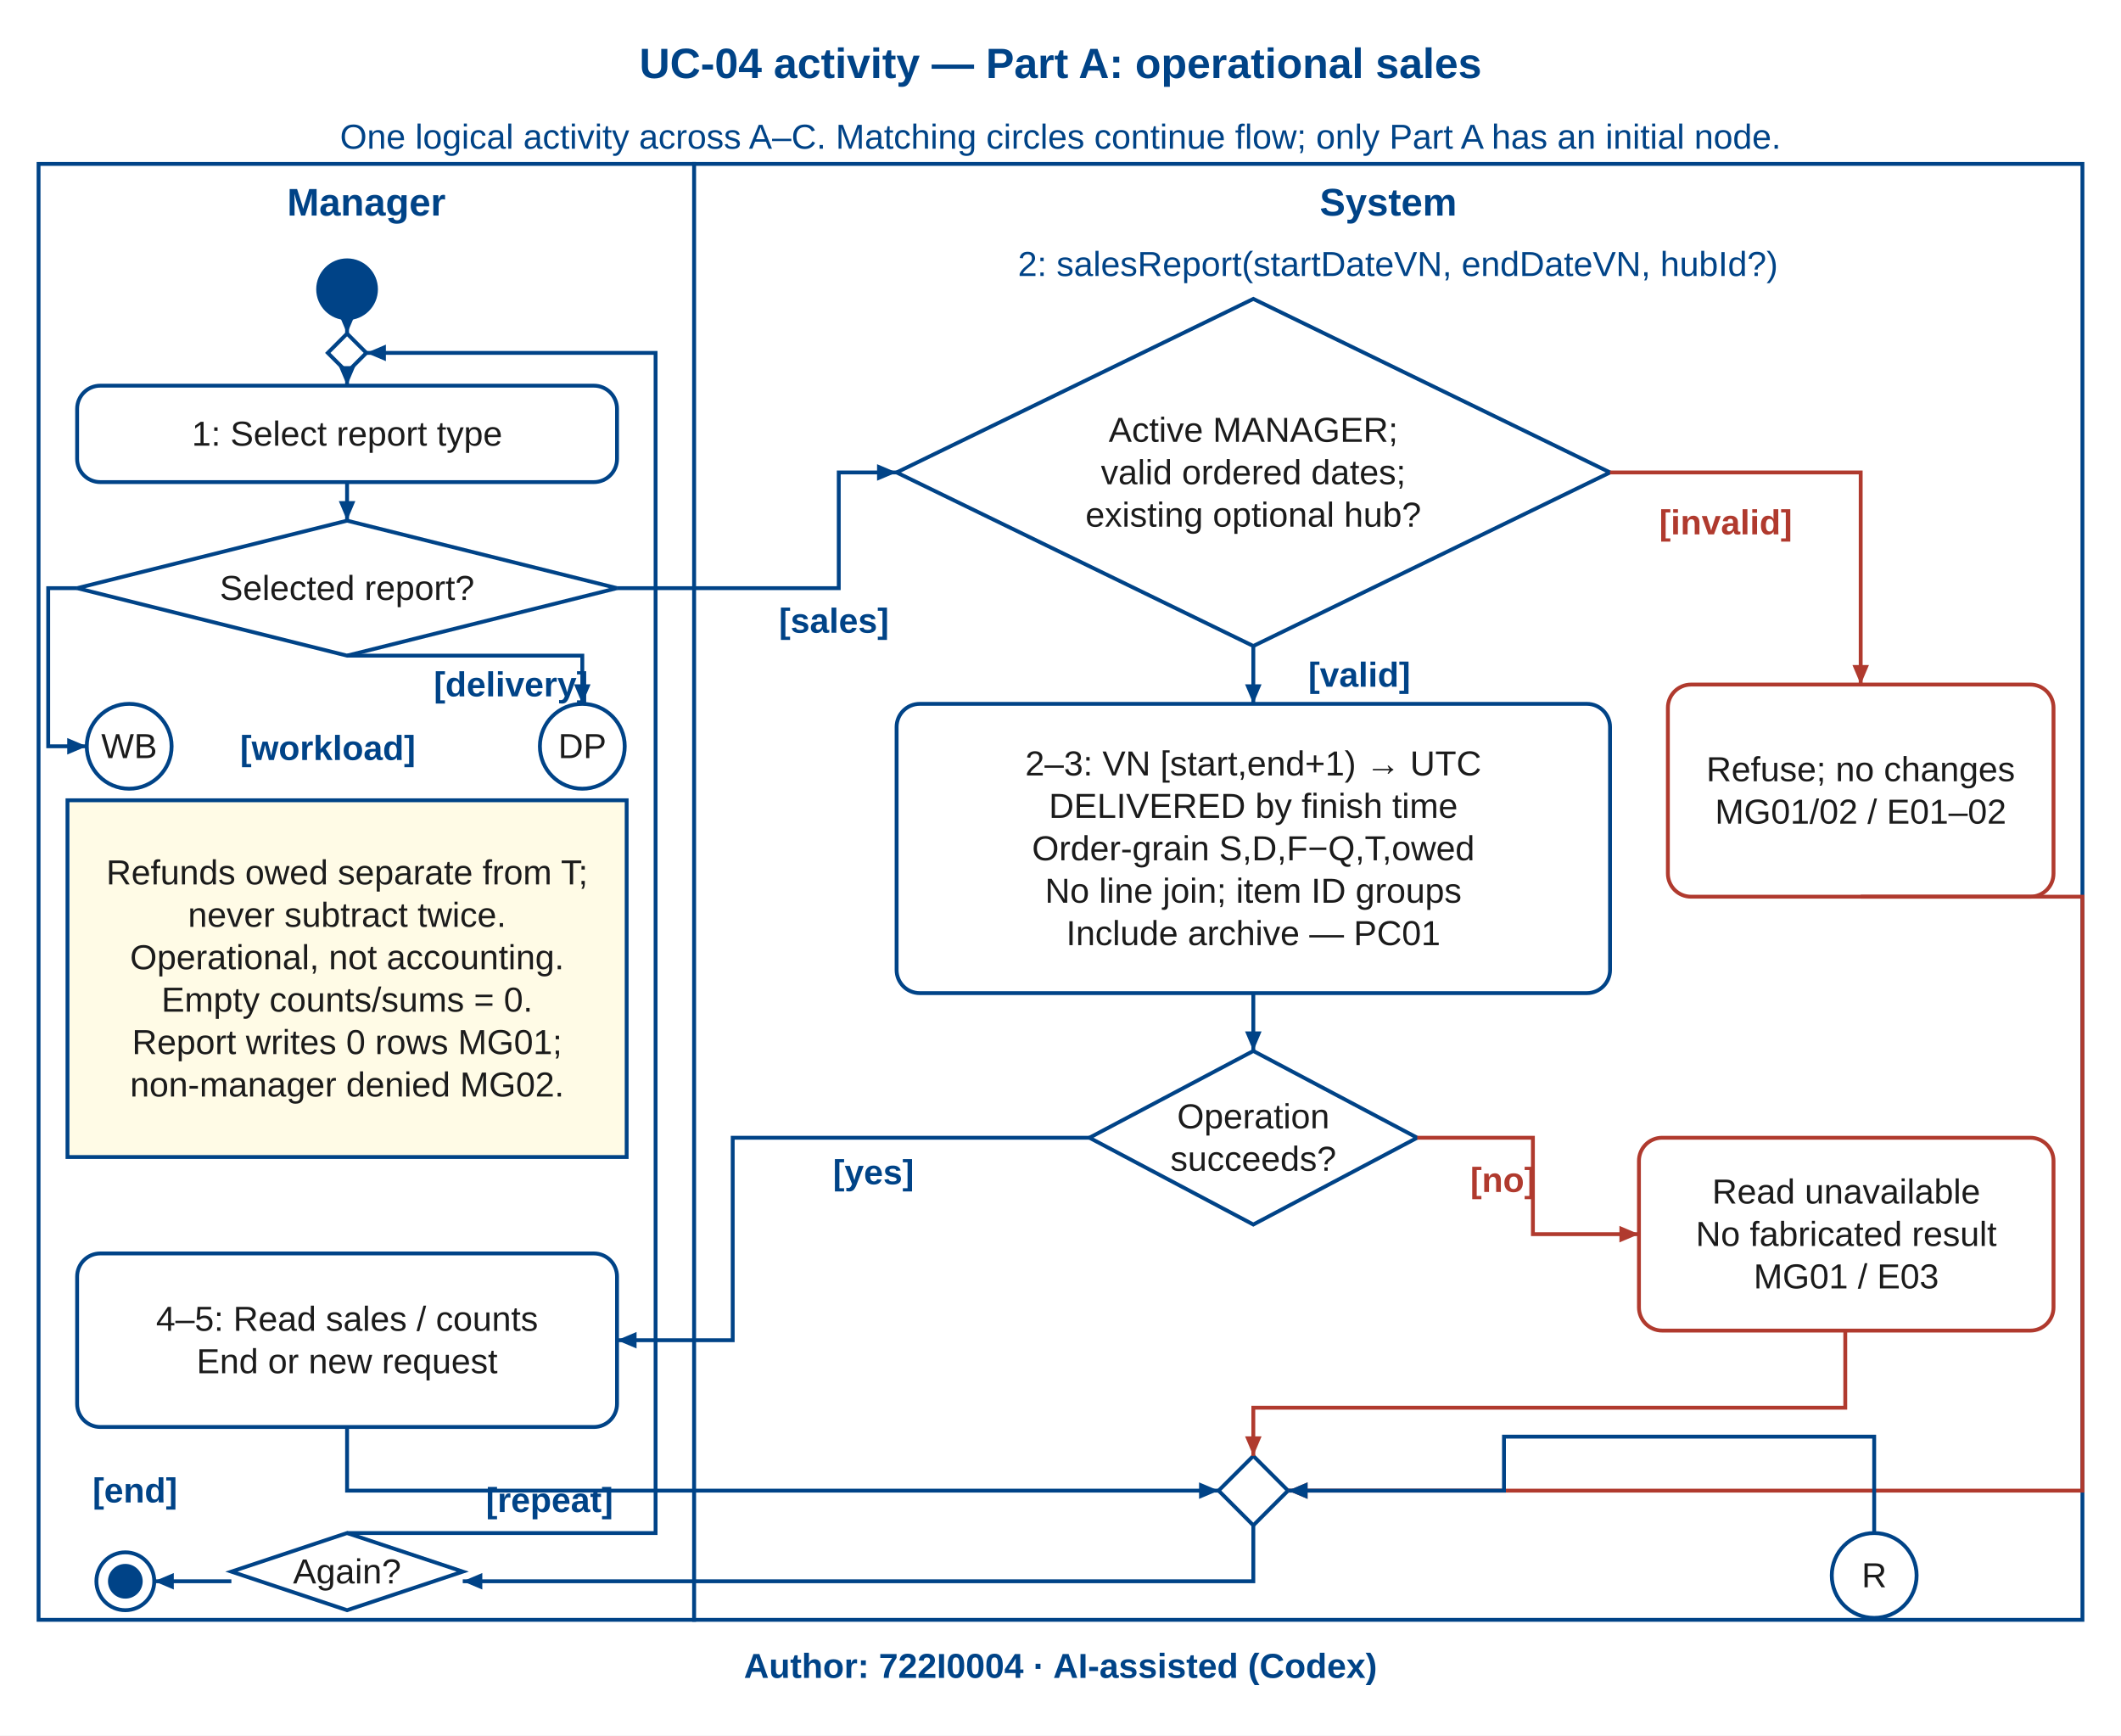
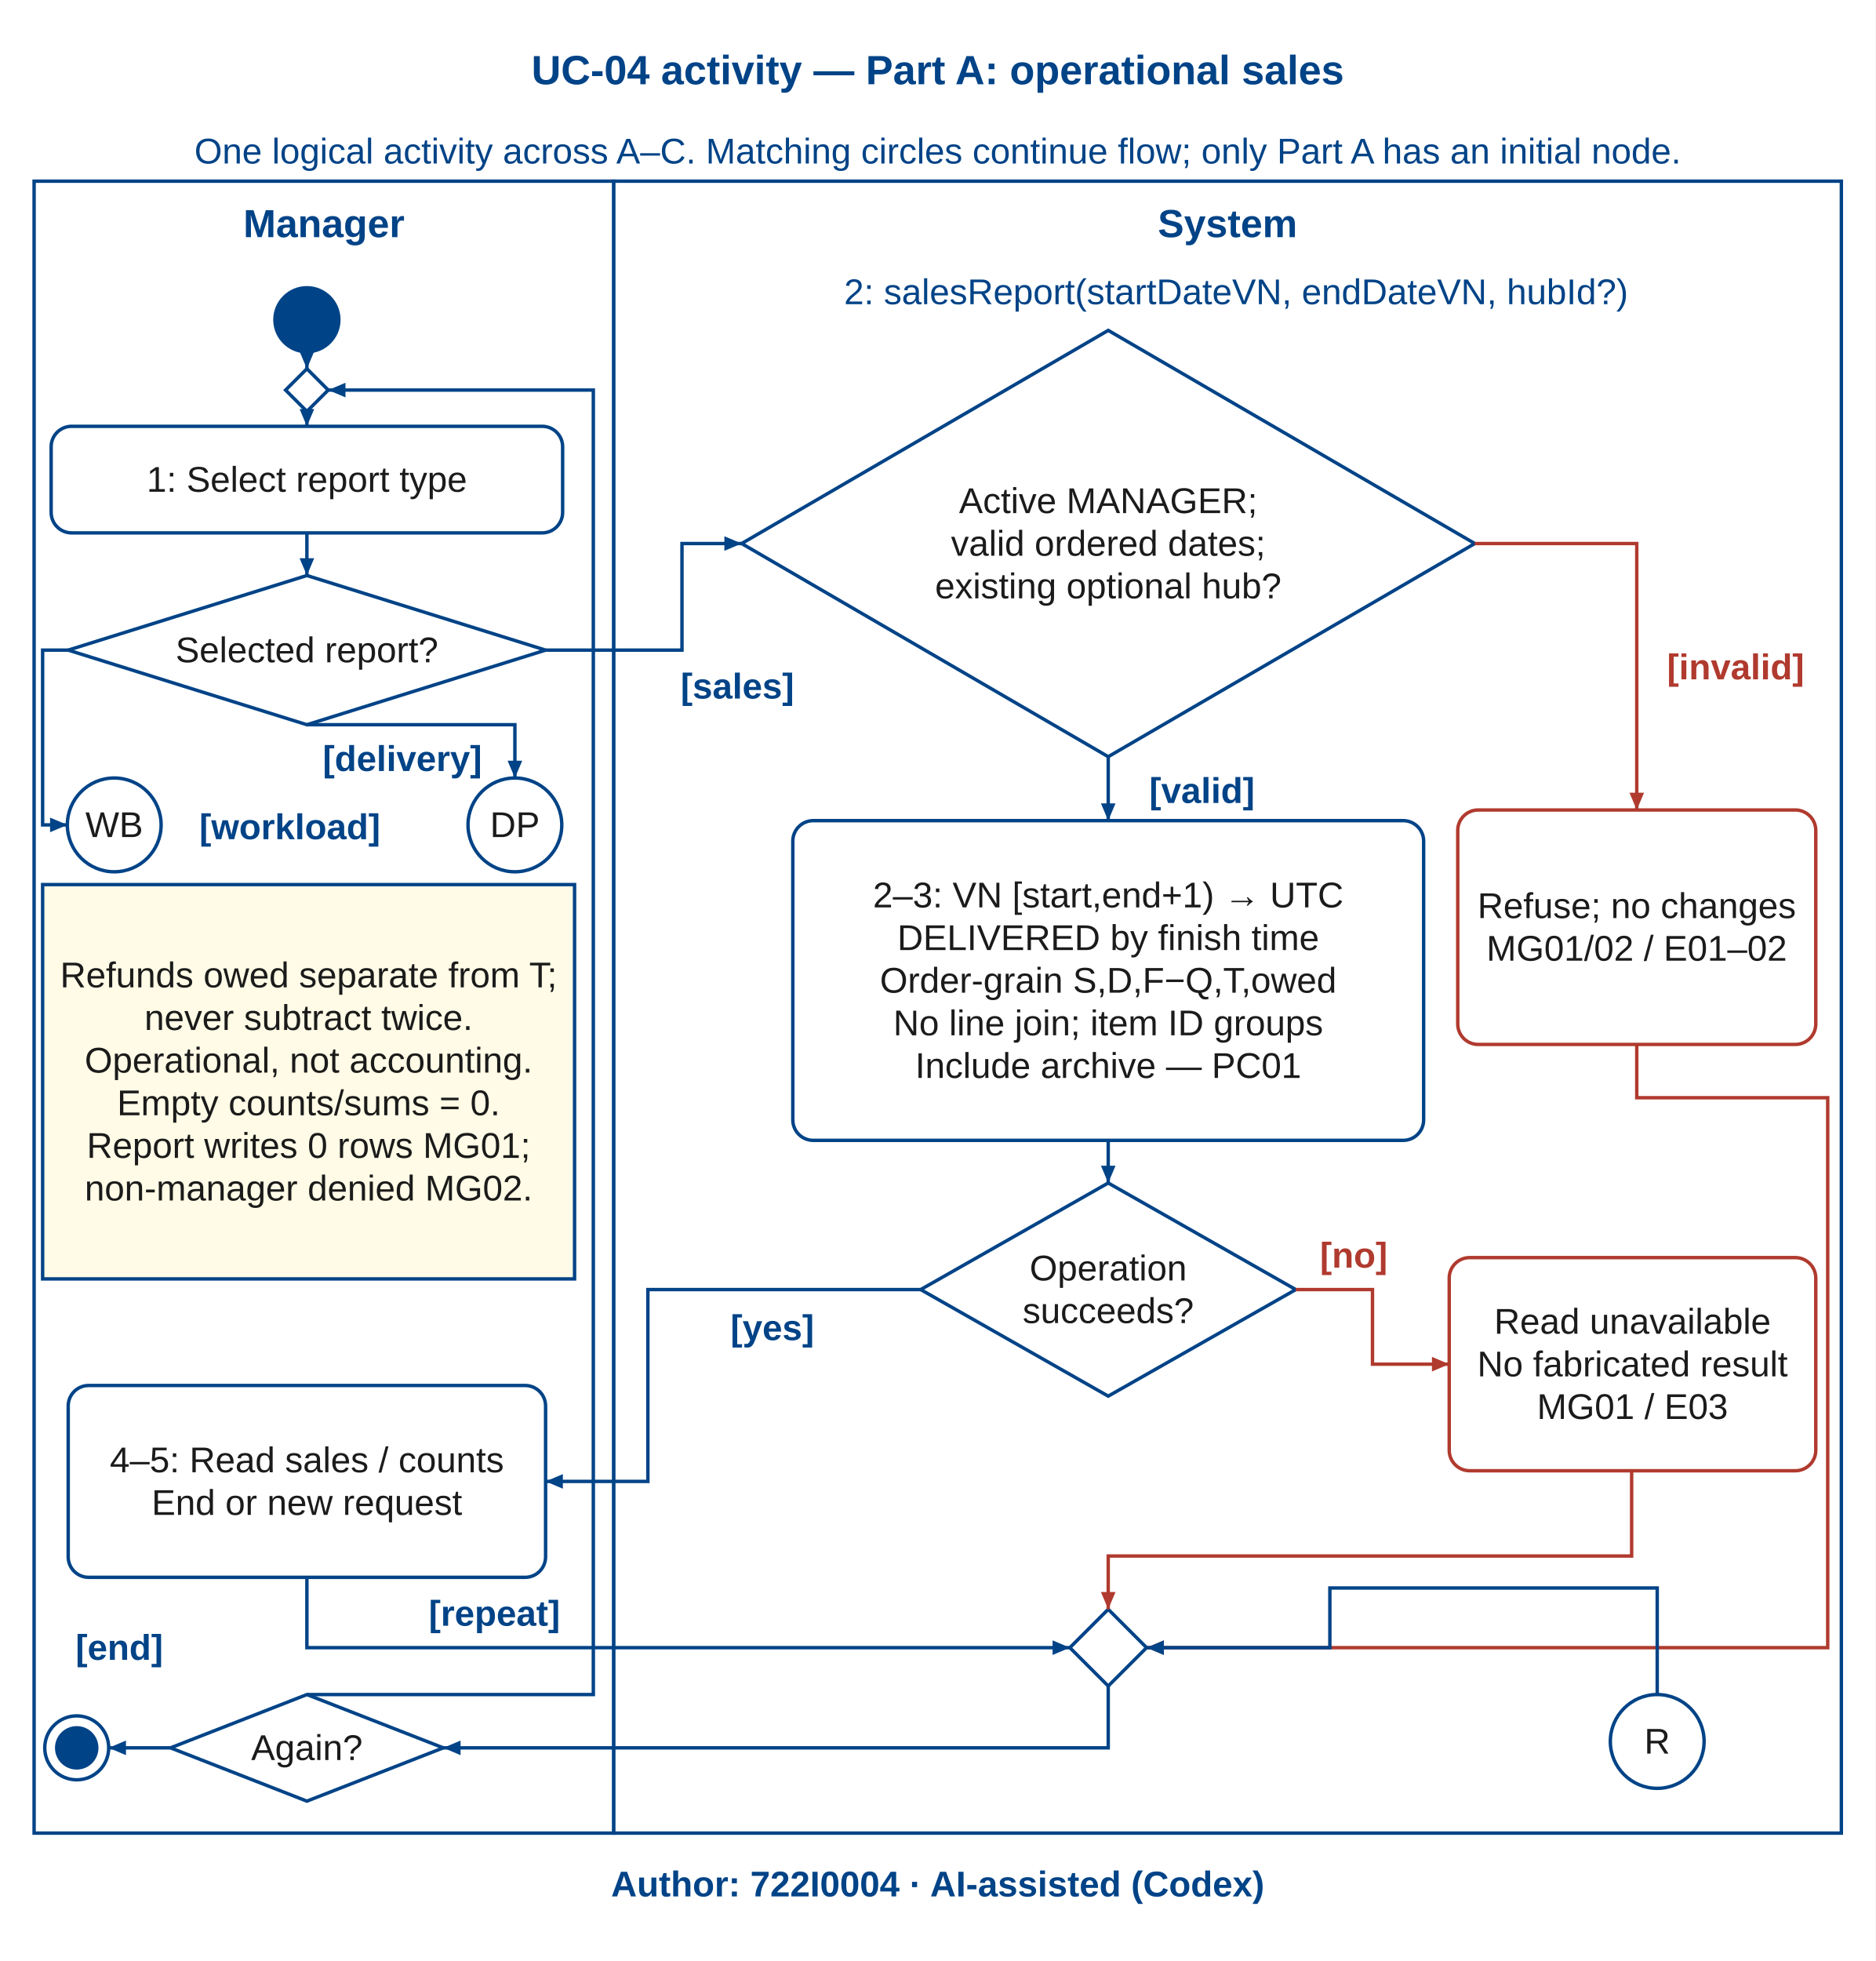
- <svg xmlns="http://www.w3.org/2000/svg" width="1100" height="900" viewBox="0 0 1100 900">
-   <rect width="1100" height="900" fill="white" />
-   <text x="550.0" y="40.48" text-anchor="middle" font-family="Arial" font-size="22" font-weight="bold" fill="#004387">UC-04 activity — Part A: operational sales</text>
-   <text x="550.0" y="870.12" text-anchor="middle" font-family="Arial" font-size="18" font-weight="bold" fill="#004387">Author: 722I0004 · AI-assisted (Codex)</text>
-   <rect x="20" y="85" width="340" height="755" rx="0" fill="white" stroke="#004387" stroke-width="2" />
-   <rect x="360" y="85" width="720" height="755" rx="0" fill="white" stroke="#004387" stroke-width="2" />
-   <text x="190.0" y="111.8" text-anchor="middle" font-family="Arial" font-size="20" font-weight="bold" fill="#004387">Manager</text>
-   <text x="720.0" y="111.8" text-anchor="middle" font-family="Arial" font-size="20" font-weight="bold" fill="#004387">System</text>
-   <ellipse cx="180.0" cy="150.0" rx="15.0" ry="15.0" fill="#004387" stroke="#004387" stroke-width="2" />
-   <rect x="40" y="200" width="280" height="50" rx="12" fill="white" stroke="#004387" stroke-width="2" />
-   <text x="180.0" y="231.12" text-anchor="middle" font-family="Arial" font-size="18" font-weight="normal" fill="#1B1B1B">1: Select report type</text>
-   <polygon points="180.0,270 320,305.0 180.0,340 40,305.0" fill="white" stroke="#004387" stroke-width="2" />
-   <text x="180.0" y="311.12" text-anchor="middle" font-family="Arial" font-size="18" font-weight="normal" fill="#1B1B1B">Selected report?</text>
-   <polygon points="650.0,155 835,245.0 650.0,335 465,245.0" fill="white" stroke="#004387" stroke-width="2" />
-   <text x="650.0" y="229.12" text-anchor="middle" font-family="Arial" font-size="18" font-weight="normal" fill="#1B1B1B">Active MANAGER;</text>
-   <text x="650.0" y="251.12" text-anchor="middle" font-family="Arial" font-size="18" font-weight="normal" fill="#1B1B1B">valid ordered dates;</text>
-   <text x="650.0" y="273.12" text-anchor="middle" font-family="Arial" font-size="18" font-weight="normal" fill="#1B1B1B">existing optional hub?</text>
-   <rect x="465" y="365" width="370" height="150" rx="12" fill="white" stroke="#004387" stroke-width="2" />
-   <text x="650.0" y="402.12" text-anchor="middle" font-family="Arial" font-size="18" font-weight="normal" fill="#1B1B1B">2–3: VN [start,end+1) → UTC</text>
-   <text x="650.0" y="424.12" text-anchor="middle" font-family="Arial" font-size="18" font-weight="normal" fill="#1B1B1B">DELIVERED by finish time</text>
-   <text x="650.0" y="446.12" text-anchor="middle" font-family="Arial" font-size="18" font-weight="normal" fill="#1B1B1B">Order-grain S,D,F−Q,T,owed</text>
-   <text x="650.0" y="468.12" text-anchor="middle" font-family="Arial" font-size="18" font-weight="normal" fill="#1B1B1B">No line join; item ID groups</text>
-   <text x="650.0" y="490.12" text-anchor="middle" font-family="Arial" font-size="18" font-weight="normal" fill="#1B1B1B">Include archive — PC01</text>
-   <text x="725.0" y="143.12" text-anchor="middle" font-family="Arial" font-size="18" font-weight="normal" fill="#004387">2: salesReport(startDateVN, endDateVN, hubId?)</text>
-   <polygon points="650.0,545 735,590.0 650.0,635 565,590.0" fill="white" stroke="#004387" stroke-width="2" />
-   <text x="650.0" y="585.12" text-anchor="middle" font-family="Arial" font-size="18" font-weight="normal" fill="#1B1B1B">Operation</text>
-   <text x="650.0" y="607.12" text-anchor="middle" font-family="Arial" font-size="18" font-weight="normal" fill="#1B1B1B">succeeds?</text>
-   <rect x="865" y="355" width="200" height="110" rx="12" fill="white" stroke="#B03A2E" stroke-width="2" />
-   <text x="965.0" y="405.12" text-anchor="middle" font-family="Arial" font-size="18" font-weight="normal" fill="#1B1B1B">Refuse; no changes</text>
-   <text x="965.0" y="427.12" text-anchor="middle" font-family="Arial" font-size="18" font-weight="normal" fill="#1B1B1B">MG01/02 / E01–02</text>
-   <rect x="850" y="590" width="215" height="100" rx="12" fill="white" stroke="#B03A2E" stroke-width="2" />
-   <text x="957.5" y="624.12" text-anchor="middle" font-family="Arial" font-size="18" font-weight="normal" fill="#1B1B1B">Read unavailable</text>
-   <text x="957.5" y="646.12" text-anchor="middle" font-family="Arial" font-size="18" font-weight="normal" fill="#1B1B1B">No fabricated result</text>
-   <text x="957.5" y="668.12" text-anchor="middle" font-family="Arial" font-size="18" font-weight="normal" fill="#1B1B1B">MG01 / E03</text>
-   <rect x="40" y="650" width="280" height="90" rx="12" fill="white" stroke="#004387" stroke-width="2" />
-   <text x="180.0" y="690.12" text-anchor="middle" font-family="Arial" font-size="18" font-weight="normal" fill="#1B1B1B">4–5: Read sales / counts</text>
-   <text x="180.0" y="712.12" text-anchor="middle" font-family="Arial" font-size="18" font-weight="normal" fill="#1B1B1B">End or new request</text>
-   <polygon points="650.0,755 668,773.0 650.0,791 632,773.0" fill="white" stroke="#004387" stroke-width="2" />
-   <polygon points="180.0,795 240,815.0 180.0,835 120,815.0" fill="white" stroke="#004387" stroke-width="2" />
-   <text x="180.0" y="821.12" text-anchor="middle" font-family="Arial" font-size="18" font-weight="normal" fill="#1B1B1B">Again?</text>
-   <ellipse cx="65.0" cy="820.0" rx="15.0" ry="15.0" fill="white" stroke="#004387" stroke-width="2" />
-   <ellipse cx="65.0" cy="820.0" rx="9.0" ry="9.0" fill="#004387" />
-   <ellipse cx="972.0" cy="817.0" rx="22.0" ry="22.0" fill="white" stroke="#004387" stroke-width="2" />
-   <text x="972.0" y="823.12" text-anchor="middle" font-family="Arial" font-size="18" font-weight="normal" fill="#1B1B1B">R</text>
-   <polygon points="180.0,173 190,183.0 180.0,193 170,183.0" fill="white" stroke="#004387" stroke-width="2" />
-   <rect x="35" y="415" width="290" height="185" rx="0" fill="#FFFBE6" stroke="#004387" stroke-width="2" />
-   <text x="180.0" y="458.62" text-anchor="middle" font-family="Arial" font-size="18" font-weight="normal" fill="#1B1B1B">Refunds owed separate from T;</text>
-   <text x="180.0" y="480.62" text-anchor="middle" font-family="Arial" font-size="18" font-weight="normal" fill="#1B1B1B">never subtract twice.</text>
-   <text x="180.0" y="502.62" text-anchor="middle" font-family="Arial" font-size="18" font-weight="normal" fill="#1B1B1B">Operational, not accounting.</text>
-   <text x="180.0" y="524.62" text-anchor="middle" font-family="Arial" font-size="18" font-weight="normal" fill="#1B1B1B">Empty counts/sums = 0.</text>
-   <text x="180.0" y="546.62" text-anchor="middle" font-family="Arial" font-size="18" font-weight="normal" fill="#1B1B1B">Report writes 0 rows MG01;</text>
-   <text x="180.0" y="568.62" text-anchor="middle" font-family="Arial" font-size="18" font-weight="normal" fill="#1B1B1B">non-manager denied MG02.</text>
-   <polyline points="180,165 180,173" fill="none" stroke="#004387" stroke-width="2" />
-   <polygon points="180,173 175.716,162.868 184.284,162.868" fill="#004387" />
-   <polyline points="180,193 180,200" fill="none" stroke="#004387" stroke-width="2" />
-   <polygon points="180,200 175.716,189.868 184.284,189.868" fill="#004387" />
-   <polyline points="180,250 180,270" fill="none" stroke="#004387" stroke-width="2" />
-   <polygon points="180,270 175.716,259.868 184.284,259.868" fill="#004387" />
-   <polyline points="320,305 435,305 435,245 465,245" fill="none" stroke="#004387" stroke-width="2" />
-   <polygon points="465,245 454.868,249.284 454.868,240.716" fill="#004387" />
-   <text x="432.5" y="328.12" text-anchor="middle" font-family="Arial" font-size="18" font-weight="bold" fill="#004387">[sales]</text>
-   <ellipse cx="67.0" cy="387.0" rx="22.0" ry="22.0" fill="white" stroke="#004387" stroke-width="2" />
-   <text x="67.0" y="393.12" text-anchor="middle" font-family="Arial" font-size="18" font-weight="normal" fill="#1B1B1B">WB</text>
-   <ellipse cx="302.0" cy="387.0" rx="22.0" ry="22.0" fill="white" stroke="#004387" stroke-width="2" />
-   <text x="302.0" y="393.12" text-anchor="middle" font-family="Arial" font-size="18" font-weight="normal" fill="#1B1B1B">DP</text>
-   <polyline points="40,305 25,305 25,387 45,387" fill="none" stroke="#004387" stroke-width="2" />
-   <polygon points="45,387 34.868,391.284 34.868,382.716" fill="#004387" />
-   <text x="170.0" y="394.12" text-anchor="middle" font-family="Arial" font-size="18" font-weight="bold" fill="#004387">[workload]</text>
-   <polyline points="180,340 302,340 302,365" fill="none" stroke="#004387" stroke-width="2" />
-   <polygon points="302,365 297.716,354.868 306.284,354.868" fill="#004387" />
-   <text x="265.0" y="361.12" text-anchor="middle" font-family="Arial" font-size="18" font-weight="bold" fill="#004387">[delivery]</text>
-   <polyline points="650,335 650,365" fill="none" stroke="#004387" stroke-width="2" />
-   <polygon points="650,365 645.716,354.868 654.284,354.868" fill="#004387" />
-   <text x="705.0" y="356.12" text-anchor="middle" font-family="Arial" font-size="18" font-weight="bold" fill="#004387">[valid]</text>
-   <polyline points="835,245 965,245 965,355" fill="none" stroke="#B03A2E" stroke-width="2" />
-   <polygon points="965,355 960.716,344.868 969.284,344.868" fill="#B03A2E" />
-   <text x="895.0" y="277.12" text-anchor="middle" font-family="Arial" font-size="18" font-weight="bold" fill="#B03A2E">[invalid]</text>
-   <polyline points="650,515 650,545" fill="none" stroke="#004387" stroke-width="2" />
-   <polygon points="650,545 645.716,534.868 654.284,534.868" fill="#004387" />
-   <polyline points="565,590 380,590 380,695 320,695" fill="none" stroke="#004387" stroke-width="2" />
-   <polygon points="320,695 330.132,690.716 330.132,699.284" fill="#004387" />
-   <text x="453.0" y="614.12" text-anchor="middle" font-family="Arial" font-size="18" font-weight="bold" fill="#004387">[yes]</text>
-   <polyline points="735,590 795,590 795,640 850,640" fill="none" stroke="#B03A2E" stroke-width="2" />
-   <polygon points="850,640 839.868,644.284 839.868,635.716" fill="#B03A2E" />
-   <text x="779.5" y="618.12" text-anchor="middle" font-family="Arial" font-size="18" font-weight="bold" fill="#B03A2E">[no]</text>
-   <polyline points="965,465 1080,465 1080,773 668,773" fill="none" stroke="#B03A2E" stroke-width="2" />
-   <polygon points="668,773 678.132,768.716 678.132,777.284" fill="#B03A2E" />
-   <polyline points="957,690 957,730 650,730 650,755" fill="none" stroke="#B03A2E" stroke-width="2" />
-   <polygon points="650,755 645.716,744.868 654.284,744.868" fill="#B03A2E" />
-   <polyline points="180,740 180,773 632,773" fill="none" stroke="#004387" stroke-width="2" />
-   <polygon points="632,773 621.868,777.284 621.868,768.716" fill="#004387" />
-   <polyline points="650,791 650,820 240,820" fill="none" stroke="#004387" stroke-width="2" />
-   <polygon points="240,820 250.132,815.716 250.132,824.284" fill="#004387" />
-   <polyline points="180,795 340,795 340,183 190,183" fill="none" stroke="#004387" stroke-width="2" />
-   <polygon points="190,183 200.132,178.716 200.132,187.284" fill="#004387" />
-   <text x="285.0" y="784.12" text-anchor="middle" font-family="Arial" font-size="18" font-weight="bold" fill="#004387">[repeat]</text>
-   <polyline points="120,820 80,820" fill="none" stroke="#004387" stroke-width="2" />
-   <polygon points="80,820 90.132,815.716 90.132,824.284" fill="#004387" />
-   <text x="70.0" y="779.12" text-anchor="middle" font-family="Arial" font-size="18" font-weight="bold" fill="#004387">[end]</text>
-   <polyline points="972,795 972,745 780,745 780,773 668,773" fill="none" stroke="#004387" stroke-width="2" />
-   <polygon points="668,773 678.132,768.716 678.132,777.284" fill="#004387" />
-   <text x="550.0" y="77.12" text-anchor="middle" font-family="Arial" font-size="18" font-weight="normal" fill="#004387">One logical activity across A–C. Matching circles continue flow; only Part A has an initial node.</text>
+ <svg xmlns="http://www.w3.org/2000/svg" width="1100" height="1150" viewBox="0 0 1100 1150">
+   <rect width="1100" height="1150" fill="white" />
+   <text x="550.0" y="49.41" text-anchor="middle" font-family="Arial" font-size="24" font-weight="bold" fill="#004387">UC-04 activity — Part A: operational sales</text>
+   <text x="550.0" y="1112.14" text-anchor="middle" font-family="Arial" font-size="21" font-weight="bold" fill="#004387">Author: 722I0004 · AI-assisted (Codex)</text>
+   <rect x="20" y="106.25" width="340" height="968.75" rx="0" fill="white" stroke="#004387" stroke-width="2" />
+   <rect x="360" y="106.25" width="720" height="968.75" rx="0" fill="white" stroke="#004387" stroke-width="2" />
+   <text x="190.0" y="139.07" text-anchor="middle" font-family="Arial" font-size="23" font-weight="bold" fill="#004387">Manager</text>
+   <text x="720.0" y="139.07" text-anchor="middle" font-family="Arial" font-size="23" font-weight="bold" fill="#004387">System</text>
+   <ellipse cx="180.0" cy="187.5" rx="18.75" ry="18.75" fill="#004387" stroke="#004387" stroke-width="2" />
+   <rect x="30" y="250.0" width="300" height="62.5" rx="12" fill="white" stroke="#004387" stroke-width="2" />
+   <text x="180.0" y="288.39" text-anchor="middle" font-family="Arial" font-size="21" font-weight="normal" fill="#1B1B1B">1: Select report type</text>
+   <polygon points="180.0,337.5 320,381.25 180.0,425.0 40,381.25" fill="white" stroke="#004387" stroke-width="2" />
+   <text x="180.0" y="388.39" text-anchor="middle" font-family="Arial" font-size="21" font-weight="normal" fill="#1B1B1B">Selected report?</text>
+   <polygon points="650.0,193.75 865,318.75 650.0,443.75 435,318.75" fill="white" stroke="#004387" stroke-width="2" />
+   <text x="650.0" y="300.89" text-anchor="middle" font-family="Arial" font-size="21" font-weight="normal" fill="#1B1B1B">Active MANAGER;</text>
+   <text x="650.0" y="325.89" text-anchor="middle" font-family="Arial" font-size="21" font-weight="normal" fill="#1B1B1B">valid ordered dates;</text>
+   <text x="650.0" y="350.89" text-anchor="middle" font-family="Arial" font-size="21" font-weight="normal" fill="#1B1B1B">existing optional hub?</text>
+   <rect x="465" y="481.25" width="370" height="187.5" rx="12" fill="white" stroke="#004387" stroke-width="2" />
+   <text x="650.0" y="532.14" text-anchor="middle" font-family="Arial" font-size="21" font-weight="normal" fill="#1B1B1B">2–3: VN [start,end+1) → UTC</text>
+   <text x="650.0" y="557.14" text-anchor="middle" font-family="Arial" font-size="21" font-weight="normal" fill="#1B1B1B">DELIVERED by finish time</text>
+   <text x="650.0" y="582.14" text-anchor="middle" font-family="Arial" font-size="21" font-weight="normal" fill="#1B1B1B">Order-grain S,D,F−Q,T,owed</text>
+   <text x="650.0" y="607.14" text-anchor="middle" font-family="Arial" font-size="21" font-weight="normal" fill="#1B1B1B">No line join; item ID groups</text>
+   <text x="650.0" y="632.14" text-anchor="middle" font-family="Arial" font-size="21" font-weight="normal" fill="#1B1B1B">Include archive — PC01</text>
+   <text x="725.0" y="178.39" text-anchor="middle" font-family="Arial" font-size="21" font-weight="normal" fill="#004387">2: salesReport(startDateVN, endDateVN, hubId?)</text>
+   <polygon points="650.0,693.75 760,756.25 650.0,818.75 540,756.25" fill="white" stroke="#004387" stroke-width="2" />
+   <text x="650.0" y="750.89" text-anchor="middle" font-family="Arial" font-size="21" font-weight="normal" fill="#1B1B1B">Operation</text>
+   <text x="650.0" y="775.89" text-anchor="middle" font-family="Arial" font-size="21" font-weight="normal" fill="#1B1B1B">succeeds?</text>
+   <rect x="855" y="475.0" width="210" height="137.5" rx="12" fill="white" stroke="#B03A2E" stroke-width="2" />
+   <text x="960.0" y="538.39" text-anchor="middle" font-family="Arial" font-size="21" font-weight="normal" fill="#1B1B1B">Refuse; no changes</text>
+   <text x="960.0" y="563.39" text-anchor="middle" font-family="Arial" font-size="21" font-weight="normal" fill="#1B1B1B">MG01/02 / E01–02</text>
+   <rect x="850" y="737.5" width="215" height="125.0" rx="12" fill="white" stroke="#B03A2E" stroke-width="2" />
+   <text x="957.5" y="782.14" text-anchor="middle" font-family="Arial" font-size="21" font-weight="normal" fill="#1B1B1B">Read unavailable</text>
+   <text x="957.5" y="807.14" text-anchor="middle" font-family="Arial" font-size="21" font-weight="normal" fill="#1B1B1B">No fabricated result</text>
+   <text x="957.5" y="832.14" text-anchor="middle" font-family="Arial" font-size="21" font-weight="normal" fill="#1B1B1B">MG01 / E03</text>
+   <rect x="40" y="812.5" width="280" height="112.5" rx="12" fill="white" stroke="#004387" stroke-width="2" />
+   <text x="180.0" y="863.39" text-anchor="middle" font-family="Arial" font-size="21" font-weight="normal" fill="#1B1B1B">4–5: Read sales / counts</text>
+   <text x="180.0" y="888.39" text-anchor="middle" font-family="Arial" font-size="21" font-weight="normal" fill="#1B1B1B">End or new request</text>
+   <polygon points="650.0,943.75 672.5,966.25 650.0,988.75 627.5,966.25" fill="white" stroke="#004387" stroke-width="2" />
+   <polygon points="180.0,993.75 260,1025.0 180.0,1056.25 100,1025.0" fill="white" stroke="#004387" stroke-width="2" />
+   <text x="180.0" y="1032.14" text-anchor="middle" font-family="Arial" font-size="21" font-weight="normal" fill="#1B1B1B">Again?</text>
+   <ellipse cx="45.0" cy="1025.0" rx="18.75" ry="18.75" fill="white" stroke="#004387" stroke-width="2" />
+   <ellipse cx="45.0" cy="1025.0" rx="12.75" ry="12.75" fill="#004387" />
+   <ellipse cx="972.0" cy="1021.25" rx="27.5" ry="27.5" fill="white" stroke="#004387" stroke-width="2" />
+   <text x="972.0" y="1028.39" text-anchor="middle" font-family="Arial" font-size="21" font-weight="normal" fill="#1B1B1B">R</text>
+   <polygon points="180.0,216.25 192.5,228.75 180.0,241.25 167.5,228.75" fill="white" stroke="#004387" stroke-width="2" />
+   <rect x="25" y="518.75" width="312" height="231.25" rx="0" fill="#FFFBE6" stroke="#004387" stroke-width="2" />
+   <text x="181.0" y="579.015" text-anchor="middle" font-family="Arial" font-size="21" font-weight="normal" fill="#1B1B1B">Refunds owed separate from T;</text>
+   <text x="181.0" y="604.015" text-anchor="middle" font-family="Arial" font-size="21" font-weight="normal" fill="#1B1B1B">never subtract twice.</text>
+   <text x="181.0" y="629.015" text-anchor="middle" font-family="Arial" font-size="21" font-weight="normal" fill="#1B1B1B">Operational, not accounting.</text>
+   <text x="181.0" y="654.015" text-anchor="middle" font-family="Arial" font-size="21" font-weight="normal" fill="#1B1B1B">Empty counts/sums = 0.</text>
+   <text x="181.0" y="679.015" text-anchor="middle" font-family="Arial" font-size="21" font-weight="normal" fill="#1B1B1B">Report writes 0 rows MG01;</text>
+   <text x="181.0" y="704.015" text-anchor="middle" font-family="Arial" font-size="21" font-weight="normal" fill="#1B1B1B">non-manager denied MG02.</text>
+   <polyline points="180,206.25 180,216.25" fill="none" stroke="#004387" stroke-width="2" />
+   <polygon points="180,216.25 175.716,206.118 184.284,206.118" fill="#004387" />
+   <polyline points="180,241.25 180,250.0" fill="none" stroke="#004387" stroke-width="2" />
+   <polygon points="180,250.0 175.716,239.868 184.284,239.868" fill="#004387" />
+   <polyline points="180,312.5 180,337.5" fill="none" stroke="#004387" stroke-width="2" />
+   <polygon points="180,337.5 175.716,327.368 184.284,327.368" fill="#004387" />
+   <polyline points="320,381.25 400,381.25 400,318.75 435,318.75" fill="none" stroke="#004387" stroke-width="2" />
+   <polygon points="435,318.75 424.868,323.034 424.868,314.466" fill="#004387" />
+   <text x="432.5" y="409.64" text-anchor="middle" font-family="Arial" font-size="21" font-weight="bold" fill="#004387">[sales]</text>
+   <ellipse cx="67.0" cy="483.75" rx="27.5" ry="27.5" fill="white" stroke="#004387" stroke-width="2" />
+   <text x="67.0" y="490.89" text-anchor="middle" font-family="Arial" font-size="21" font-weight="normal" fill="#1B1B1B">WB</text>
+   <ellipse cx="302.0" cy="483.75" rx="27.5" ry="27.5" fill="white" stroke="#004387" stroke-width="2" />
+   <text x="302.0" y="490.89" text-anchor="middle" font-family="Arial" font-size="21" font-weight="normal" fill="#1B1B1B">DP</text>
+   <polyline points="40,381.25 25,381.25 25,483.75 39.5,483.75" fill="none" stroke="#004387" stroke-width="2" />
+   <polygon points="39.5,483.75 29.368,488.034 29.368,479.466" fill="#004387" />
+   <text x="170.0" y="492.14" text-anchor="middle" font-family="Arial" font-size="21" font-weight="bold" fill="#004387">[workload]</text>
+   <polyline points="180,425.0 302,425.0 302,456.25" fill="none" stroke="#004387" stroke-width="2" />
+   <polygon points="302,456.25 297.716,446.118 306.284,446.118" fill="#004387" />
+   <text x="236.0" y="452.14" text-anchor="middle" font-family="Arial" font-size="21" font-weight="bold" fill="#004387">[delivery]</text>
+   <polyline points="650,443.75 650,481.25" fill="none" stroke="#004387" stroke-width="2" />
+   <polygon points="650,481.25 645.716,471.118 654.284,471.118" fill="#004387" />
+   <text x="705.0" y="470.89" text-anchor="middle" font-family="Arial" font-size="21" font-weight="bold" fill="#004387">[valid]</text>
+   <polyline points="865,318.75 960,318.75 960,475.0" fill="none" stroke="#B03A2E" stroke-width="2" />
+   <polygon points="960,475.0 955.716,464.868 964.284,464.868" fill="#B03A2E" />
+   <text x="1018.0" y="398.39" text-anchor="middle" font-family="Arial" font-size="21" font-weight="bold" fill="#B03A2E">[invalid]</text>
+   <polyline points="650,668.75 650,693.75" fill="none" stroke="#004387" stroke-width="2" />
+   <polygon points="650,693.75 645.716,683.618 654.284,683.618" fill="#004387" />
+   <polyline points="540,756.25 380,756.25 380,868.75 320,868.75" fill="none" stroke="#004387" stroke-width="2" />
+   <polygon points="320,868.75 330.132,864.466 330.132,873.034" fill="#004387" />
+   <text x="453.0" y="785.89" text-anchor="middle" font-family="Arial" font-size="21" font-weight="bold" fill="#004387">[yes]</text>
+   <polyline points="760,756.25 805,756.25 805,800.0 850,800.0" fill="none" stroke="#B03A2E" stroke-width="2" />
+   <polygon points="850,800.0 839.868,804.284 839.868,795.716" fill="#B03A2E" />
+   <text x="794.0" y="743.39" text-anchor="middle" font-family="Arial" font-size="21" font-weight="bold" fill="#B03A2E">[no]</text>
+   <polyline points="960,612.5 960,643.75 1072,643.75 1072,966.25 672.5,966.25" fill="none" stroke="#B03A2E" stroke-width="2" />
+   <polygon points="672.5,966.25 682.632,961.966 682.632,970.534" fill="#B03A2E" />
+   <polyline points="957,862.5 957,912.5 650,912.5 650,943.75" fill="none" stroke="#B03A2E" stroke-width="2" />
+   <polygon points="650,943.75 645.716,933.618 654.284,933.618" fill="#B03A2E" />
+   <polyline points="180,925.0 180,966.25 627.5,966.25" fill="none" stroke="#004387" stroke-width="2" />
+   <polygon points="627.5,966.25 617.368,970.534 617.368,961.966" fill="#004387" />
+   <polyline points="650,988.75 650,1025.0 260,1025.0" fill="none" stroke="#004387" stroke-width="2" />
+   <polygon points="260,1025.0 270.132,1020.716 270.132,1029.284" fill="#004387" />
+   <polyline points="180,993.75 348,993.75 348,228.75 192.5,228.75" fill="none" stroke="#004387" stroke-width="2" />
+   <polygon points="192.5,228.75 202.632,224.466 202.632,233.034" fill="#004387" />
+   <text x="290.0" y="953.39" text-anchor="middle" font-family="Arial" font-size="21" font-weight="bold" fill="#004387">[repeat]</text>
+   <polyline points="100,1025.0 63.75,1025.0" fill="none" stroke="#004387" stroke-width="2" />
+   <polygon points="63.75,1025.0 73.882,1020.716 73.882,1029.284" fill="#004387" />
+   <text x="70.0" y="973.39" text-anchor="middle" font-family="Arial" font-size="21" font-weight="bold" fill="#004387">[end]</text>
+   <polyline points="972,993.75 972,931.25 780,931.25 780,966.25 672.5,966.25" fill="none" stroke="#004387" stroke-width="2" />
+   <polygon points="672.5,966.25 682.632,961.966 682.632,970.534" fill="#004387" />
+   <text x="550.0" y="95.89" text-anchor="middle" font-family="Arial" font-size="21" font-weight="normal" fill="#004387">One logical activity across A–C. Matching circles continue flow; only Part A has an initial node.</text>
</svg>
